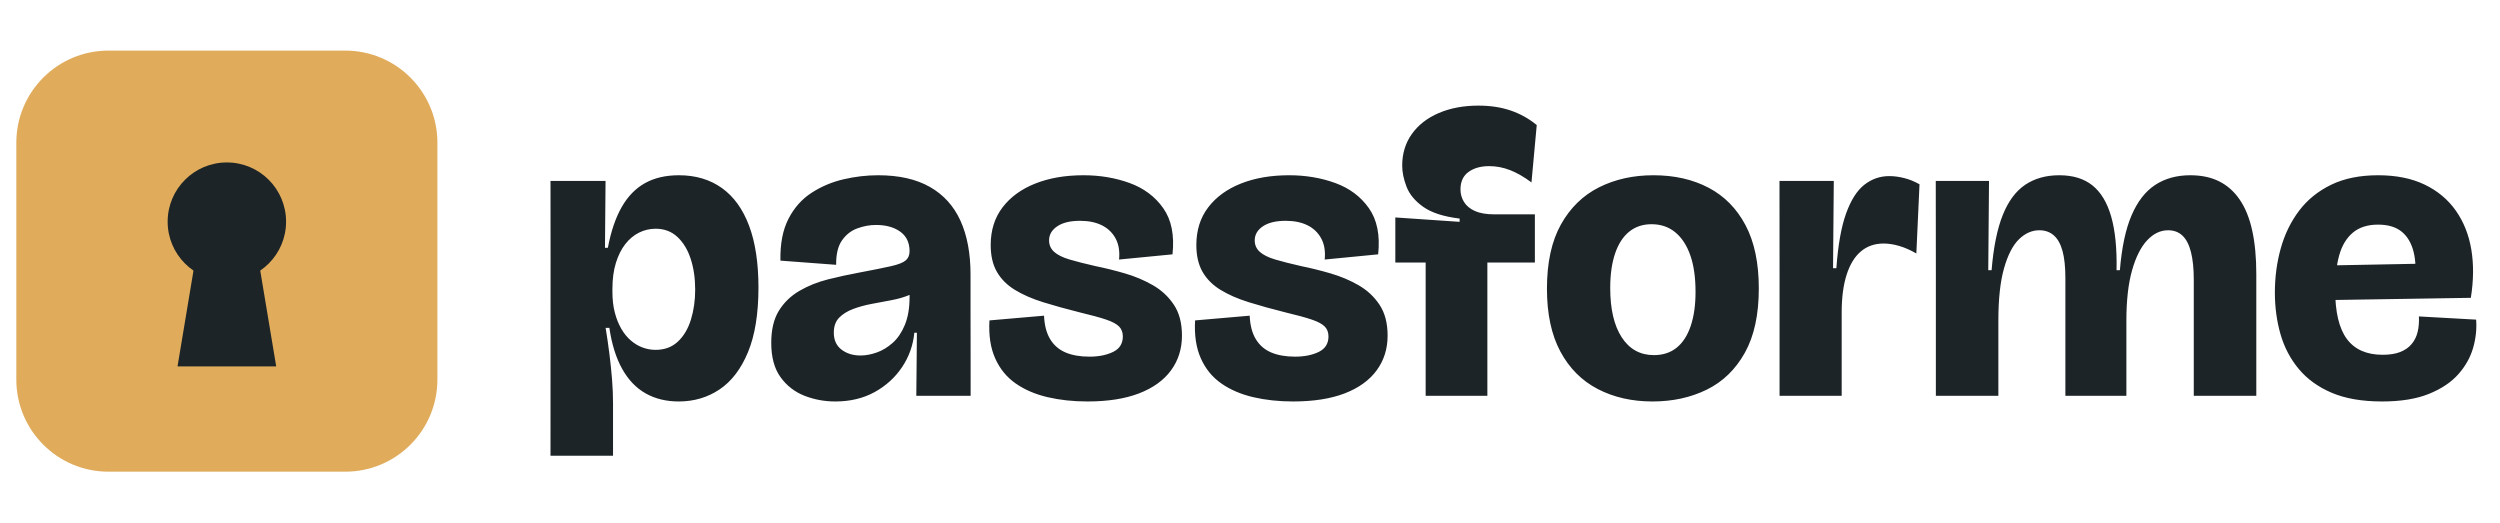
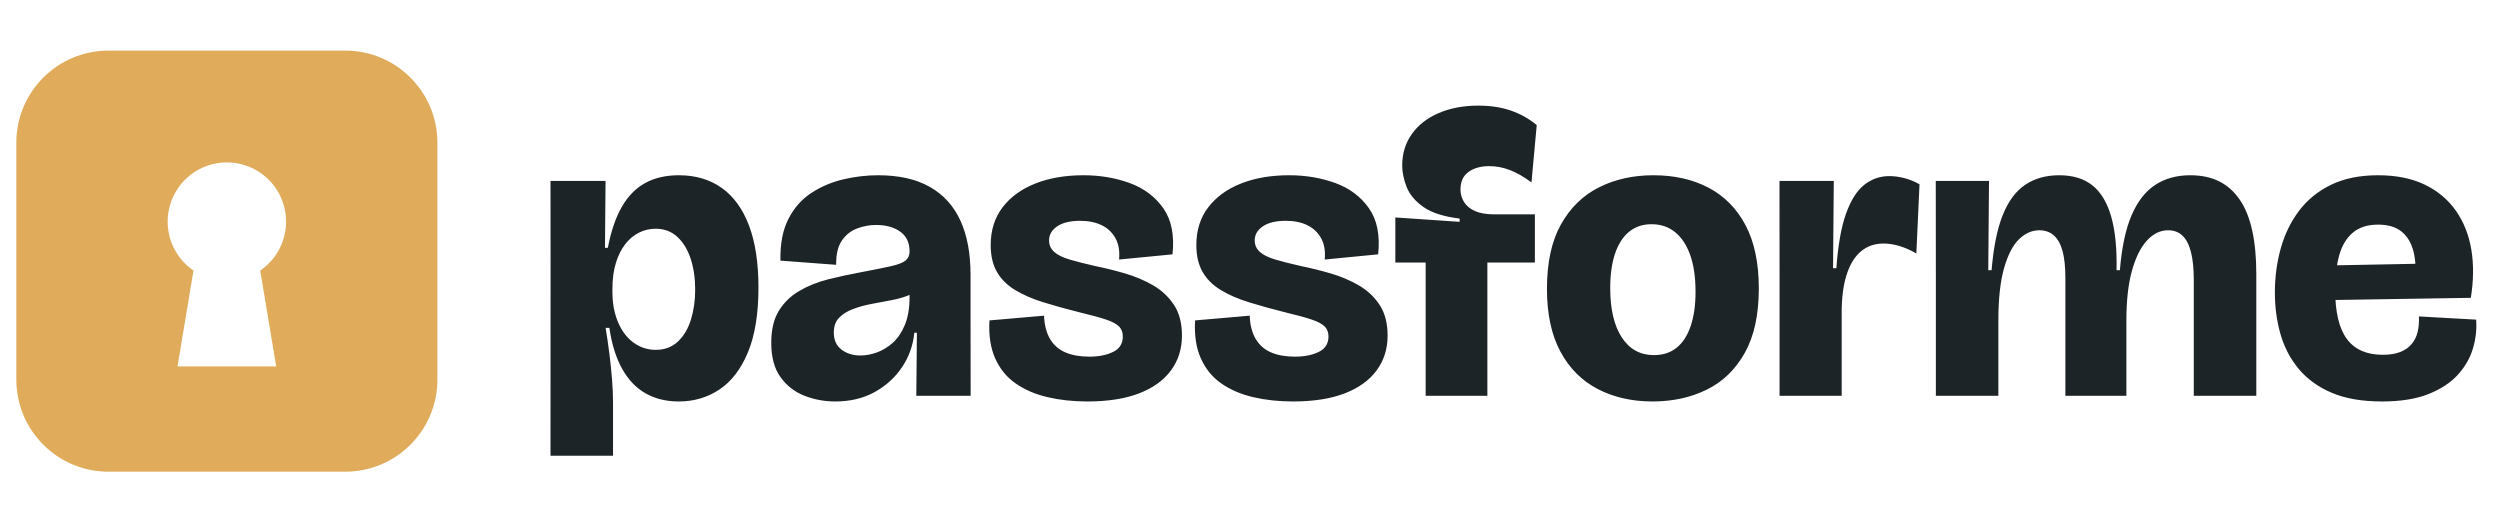
<svg xmlns="http://www.w3.org/2000/svg" viewBox="0 0 6127 1280">
  <g transform="translate(40 124) scale(16.125)">
-     <rect width="64" height="64" rx="14" fill="#e0ac5c" />
-     <circle cx="32" cy="26" r="9" fill="#1d2427" />
-     <path d="M27.5 30h9l3 18h-15z" fill="#1d2427" />
+     <path fill-rule="evenodd" fill="#e0ac5c" d="M14 0H50A14 14 0 0 1 64 14V50A14 14 0 0 1 50 64H14A14 14 0 0 1 0 50V14A14 14 0 0 1 14 0ZM26.93 33.43A9 9 0 1 1 37.07 33.43L39.5 48H24.5Z" />
  </g>
  <path transform="translate(1312 970)" fill="#1d2427" d="M37.166 146.917 37.333 -333.418 37.166 -526.5H172.085L170.668 -362.667H177.752Q189.002 -422.667 211.502 -462.25Q234.001 -501.834 268.71 -521.167Q303.418 -540.5 351.752 -540.5Q413.252 -540.5 457.043 -509.292Q500.835 -478.084 523.835 -416.833Q546.835 -355.583 546.835 -265.333Q546.835 -169.0 521.251 -107.125Q495.668 -45.25 451.585 -15.667Q407.501 13.917 351.418 13.917Q305.502 13.917 270.543 -5.75Q235.585 -25.416 212.96 -65.708Q190.335 -105.999 181.419 -166.499L172.252 -166.416Q177.419 -135.5 181.46 -103.375Q185.502 -71.25 187.96 -40.792Q190.419 -10.333 190.419 17.5V146.917ZM294.75 -112.585Q327.833 -112.585 349.458 -132.918Q371.083 -153.251 381.416 -187.043Q391.749 -220.834 391.749 -259.917Q391.749 -302 380.708 -335.708Q369.666 -369.416 348.083 -389.415Q326.5 -409.415 294.834 -409.415Q273.418 -409.415 254.21 -399.916Q235.001 -390.416 220.502 -371.833Q206.002 -353.25 197.46 -325.833Q188.918 -298.417 188.918 -261.666V-255.083Q188.918 -226.499 194.752 -204.083Q200.585 -181.666 210.585 -164.375Q220.585 -147.084 234.085 -135.501Q247.585 -123.918 262.96 -118.251Q278.334 -112.585 294.75 -112.585ZM735.25 13.917Q695.167 13.917 659.375 -0.167Q623.583 -14.25 600.875 -45.708Q578.166 -77.167 578.166 -129.75Q578.166 -178.25 596.916 -208.542Q615.667 -238.834 647.458 -257.292Q679.25 -275.75 717.417 -285.334Q755.583 -294.917 793.5 -301.917Q846.083 -311.834 872.249 -317.792Q898.416 -323.75 907.791 -331.875Q917.166 -340 917.166 -354.333Q917.166 -385.833 894.291 -402.249Q871.417 -418.666 834.751 -418.666Q811.834 -418.666 789.001 -410.249Q766.168 -401.832 751.46 -380.708Q736.752 -359.583 737.252 -321L600.667 -331.249Q599.416 -392.833 620.291 -433.542Q641.166 -474.25 676.958 -497.459Q712.75 -520.667 755.334 -530.584Q797.917 -540.5 840.084 -540.5Q916.585 -540.5 966.876 -511.917Q1017.168 -483.333 1041.877 -429.125Q1066.585 -374.916 1066.585 -297.082V-202.582Q1066.668 -168.999 1066.71 -134.916Q1066.752 -100.833 1066.793 -67.208Q1066.835 -33.583 1066.835 0.0H933.667Q934.083 -37.166 934.416 -74.958Q934.75 -112.749 935.083 -154.582H928.833Q924.416 -108.416 898.708 -70.125Q873 -31.833 831.291 -8.958Q789.583 13.917 735.25 13.917ZM797.001 -98.751Q815.751 -98.751 836.542 -106.043Q857.333 -113.334 875.667 -129.584Q894 -145.834 905.5 -173.458Q917 -201.083 917.166 -240.833L917.249 -264.666L944.166 -268.333Q935.75 -255 916.458 -246.958Q897.167 -238.916 873.042 -234.375Q848.917 -229.833 824.292 -225.208Q799.668 -220.583 778.668 -212.666Q757.668 -204.75 744.585 -191.417Q731.502 -178.084 731.502 -154.667Q731.502 -127.584 750.377 -113.168Q769.252 -98.751 797.001 -98.751ZM1353.084 13.917Q1300.584 13.917 1255.542 3.417Q1210.5 -7.083 1177.417 -30.083Q1144.333 -53.083 1127.083 -91.5Q1109.833 -129.917 1112.916 -184.75L1246.752 -196.333Q1248.168 -161.334 1261.668 -138.918Q1275.168 -116.501 1299.376 -106.21Q1323.584 -95.918 1357.834 -95.918Q1392.333 -95.918 1416.083 -107.584Q1439.832 -119.251 1439.832 -145.5Q1439.832 -160.417 1430.624 -169.791Q1421.416 -179.166 1398.667 -186.833Q1375.917 -194.499 1334.917 -204.249Q1285.25 -216.666 1244.75 -229.25Q1204.25 -241.833 1175.291 -259.583Q1146.333 -277.333 1131.166 -303.792Q1116 -330.25 1116 -369.5Q1116 -423.583 1144.958 -461.667Q1173.917 -499.75 1225.125 -520.125Q1276.334 -540.5 1343.501 -540.5Q1404.001 -540.5 1456.376 -521.5Q1508.751 -502.5 1538.918 -459.75Q1569.085 -417 1561.584 -346.667L1430.583 -333.917Q1433.583 -364.583 1421.916 -385.874Q1410.25 -407.166 1388.167 -417.999Q1366.084 -428.832 1335 -428.832Q1299.001 -428.832 1279.043 -415.333Q1259.085 -401.833 1259.085 -380.833Q1259.085 -364 1271.46 -352.792Q1283.835 -341.584 1309.293 -334.001Q1334.751 -326.418 1373.917 -317.584Q1408.084 -310.667 1444.917 -299.959Q1481.751 -289.251 1513.459 -271.042Q1545.168 -252.834 1564.959 -223.084Q1584.751 -193.334 1584.751 -147.5Q1584.751 -98.834 1557.876 -62.25Q1531.001 -25.667 1479.501 -5.875Q1428.001 13.917 1353.084 13.917ZM1857.084 13.917Q1804.584 13.917 1759.542 3.417Q1714.5 -7.083 1681.417 -30.083Q1648.333 -53.083 1631.083 -91.5Q1613.833 -129.917 1616.916 -184.75L1750.752 -196.333Q1752.168 -161.334 1765.668 -138.918Q1779.168 -116.501 1803.376 -106.21Q1827.584 -95.918 1861.834 -95.918Q1896.333 -95.918 1920.083 -107.584Q1943.832 -119.251 1943.832 -145.5Q1943.832 -160.417 1934.624 -169.791Q1925.416 -179.166 1902.667 -186.833Q1879.917 -194.499 1838.917 -204.249Q1789.25 -216.666 1748.75 -229.25Q1708.25 -241.833 1679.291 -259.583Q1650.333 -277.333 1635.166 -303.792Q1620 -330.25 1620 -369.5Q1620 -423.583 1648.958 -461.667Q1677.917 -499.75 1729.125 -520.125Q1780.334 -540.5 1847.501 -540.5Q1908.001 -540.5 1960.376 -521.5Q2012.751 -502.5 2042.918 -459.75Q2073.085 -417 2065.584 -346.667L1934.583 -333.917Q1937.583 -364.583 1925.916 -385.874Q1914.25 -407.166 1892.167 -417.999Q1870.084 -428.832 1839 -428.832Q1803.001 -428.832 1783.043 -415.333Q1763.085 -401.833 1763.085 -380.833Q1763.085 -364 1775.46 -352.792Q1787.835 -341.584 1813.293 -334.001Q1838.751 -326.418 1877.917 -317.584Q1912.084 -310.667 1948.917 -299.959Q1985.751 -289.251 2017.459 -271.042Q2049.168 -252.834 2068.959 -223.084Q2088.751 -193.334 2088.751 -147.5Q2088.751 -98.834 2061.876 -62.25Q2035.001 -25.667 1983.501 -5.875Q1932.001 13.917 1857.084 13.917ZM2182 0.0V-326.666H2107.667V-437.084L2265.251 -426.334V-434.334Q2206.667 -441.417 2176.292 -462.917Q2145.916 -484.417 2135.208 -512.209Q2124.5 -540.001 2124.5 -564.084Q2124.5 -608.501 2148.292 -641.792Q2172.084 -675.084 2214.5 -693.126Q2256.917 -711.167 2311.168 -711.167Q2355.334 -711.167 2390.543 -699.084Q2425.751 -687.001 2454.251 -663.501L2441.335 -522.916Q2414.168 -543.165 2389.001 -552.999Q2363.835 -562.832 2337.752 -562.832Q2306.585 -562.832 2286.96 -548.541Q2267.335 -534.249 2267.335 -505.666Q2267.335 -489.083 2276.002 -475.0Q2284.668 -460.917 2302.835 -452.792Q2321.001 -444.667 2350.751 -444.667H2449.668V-326.666H2333.252V0.0ZM2737.833 13.917Q2662.5 13.917 2603.833 -16.542Q2545.166 -47.0 2512.208 -108.375Q2479.25 -169.75 2479.25 -262.417Q2479.25 -358.584 2513.541 -419.917Q2547.833 -481.25 2606.833 -510.875Q2665.833 -540.5 2740.084 -540.5Q2817.167 -540.5 2875.334 -509.959Q2933.501 -479.417 2966.001 -418Q2998.501 -356.584 2998.501 -263Q2998.501 -166.75 2964.292 -105.458Q2930.084 -44.167 2871.084 -15.125Q2812.084 13.917 2737.833 13.917ZM2741.417 -99.668Q2774.416 -99.668 2796.999 -117.751Q2819.582 -135.834 2831.499 -170.876Q2843.415 -205.917 2843.415 -254.583Q2843.415 -307.833 2830.54 -344.458Q2817.666 -381.083 2793.624 -400.791Q2769.583 -420.499 2735.583 -420.499Q2703.501 -420.499 2680.876 -402.249Q2658.251 -383.999 2646.293 -348.833Q2634.335 -313.667 2634.335 -264.25Q2634.335 -186.334 2662.71 -143.001Q2691.084 -99.668 2741.417 -99.668ZM3049.333 0.0V-281.751L3049.166 -526.5H3182.251L3180.419 -312.751H3188.585Q3194.585 -397.168 3212.293 -446.543Q3230.002 -495.917 3257.085 -517.167Q3284.168 -538.417 3318.085 -538.417Q3335.668 -538.417 3354.71 -533.625Q3373.752 -528.834 3392.335 -518.333L3384.585 -348.748Q3363.335 -361.081 3343.001 -367.123Q3322.668 -373.165 3304.334 -373.165Q3271.334 -373.165 3248.46 -353.665Q3225.585 -334.165 3213.585 -296.333Q3201.585 -258.5 3201.585 -204.418V0.0ZM3432.416 0.0V-285.169L3432.166 -526.5H3562.668L3560.835 -307.835H3569.002Q3576.002 -392.584 3596.543 -443.459Q3617.085 -494.334 3651.752 -517.417Q3686.418 -540.5 3734.835 -540.5Q3785.168 -540.5 3816.251 -515.542Q3847.335 -490.584 3862.085 -439.251Q3876.835 -387.918 3875.252 -307.835H3883.418Q3890.252 -391.584 3912.127 -442.459Q3934.002 -493.334 3970.127 -516.917Q4006.252 -540.5 4055.918 -540.5Q4096.835 -540.5 4126.835 -525.5Q4156.835 -510.5 4177.293 -480.459Q4197.752 -450.417 4207.752 -404.875Q4217.752 -359.334 4217.752 -298.25V0.0H4064.499V-284.334Q4064.499 -325.083 4057.624 -352.166Q4050.75 -379.249 4036.875 -392.457Q4023.0 -405.665 4001.5 -405.665Q3973.168 -405.665 3950.043 -380.832Q3926.918 -355.999 3913.127 -307.041Q3899.335 -258.084 3899.335 -184.167V0.0H3749.833V-288.584Q3749.833 -328.916 3742.916 -354.541Q3736 -380.166 3721.708 -392.915Q3707.417 -405.665 3686 -405.665Q3658.834 -405.665 3636.168 -383.666Q3613.502 -361.666 3599.543 -312.708Q3585.585 -263.75 3585.585 -184.167V0.0ZM4526 13.917Q4452.75 13.917 4402.791 -7.292Q4352.833 -28.5 4321.833 -65.709Q4290.833 -102.917 4277.041 -151Q4263.25 -199.084 4263.25 -252.917Q4263.25 -309.917 4277.791 -361.708Q4292.333 -413.5 4322.75 -453.709Q4353.166 -493.917 4401.208 -517.209Q4449.25 -540.5 4516.25 -540.5Q4582.584 -540.5 4630.292 -517.584Q4678.001 -494.667 4706.876 -453.542Q4735.751 -412.416 4744.751 -358.083Q4753.751 -303.749 4743.501 -240.083L4358.668 -233.999V-318.75L4626.666 -323.833L4605.832 -274.75Q4611.332 -321.166 4603.082 -353.333Q4594.833 -385.499 4573.708 -402.499Q4552.583 -419.499 4516.25 -419.499Q4477.751 -419.499 4454.334 -399.791Q4430.918 -380.083 4420.96 -344.375Q4411.002 -308.667 4411.002 -260.333Q4411.002 -177.751 4439.793 -139.126Q4468.584 -100.501 4527.25 -100.501Q4553.166 -100.501 4570.416 -107.293Q4587.666 -114.084 4598.291 -126.626Q4608.915 -139.167 4613.124 -156.417Q4617.332 -173.667 4616.249 -194.5L4756.501 -186.667Q4759.167 -152.5 4749.084 -117.375Q4739.001 -82.25 4712.709 -52.667Q4686.418 -23.084 4640.584 -4.583Q4594.751 13.917 4526 13.917Z" />
</svg>
